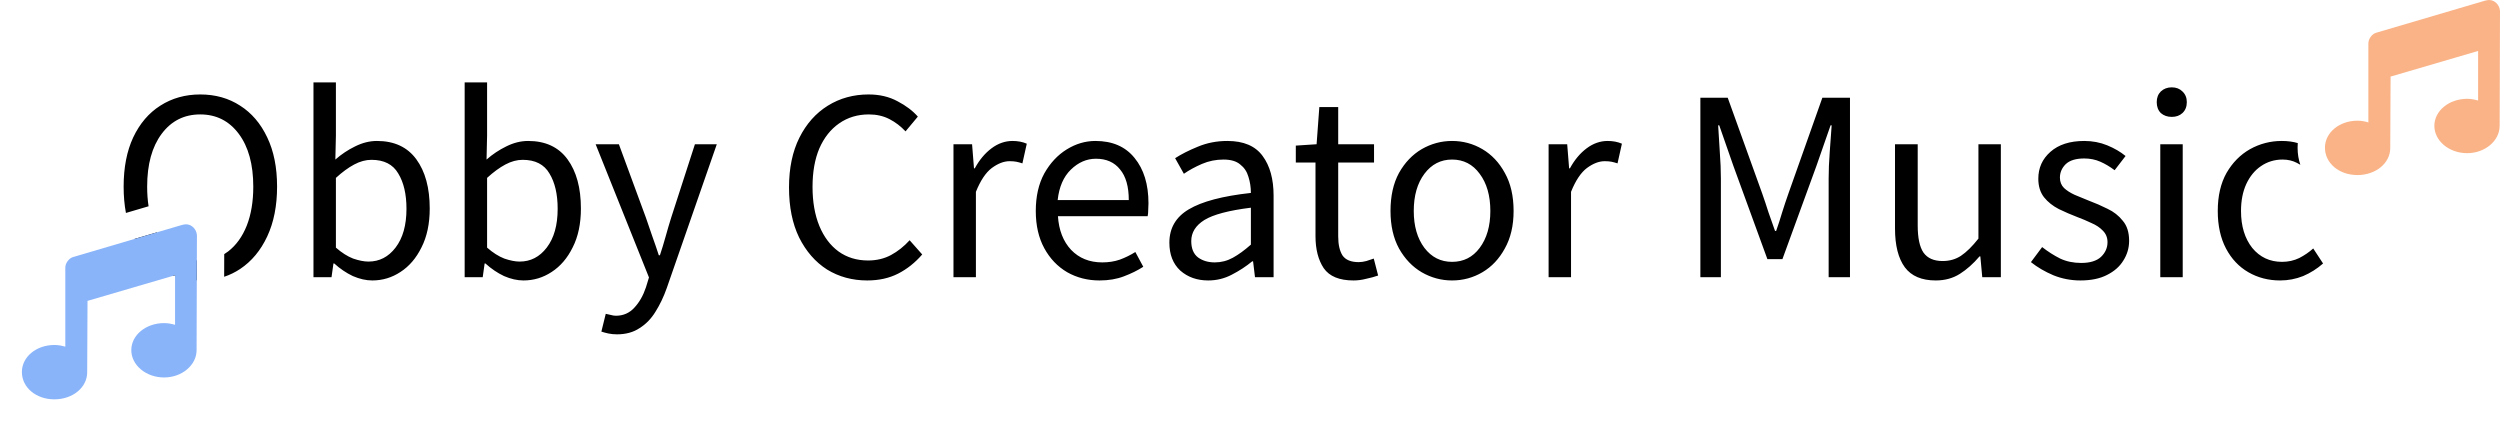
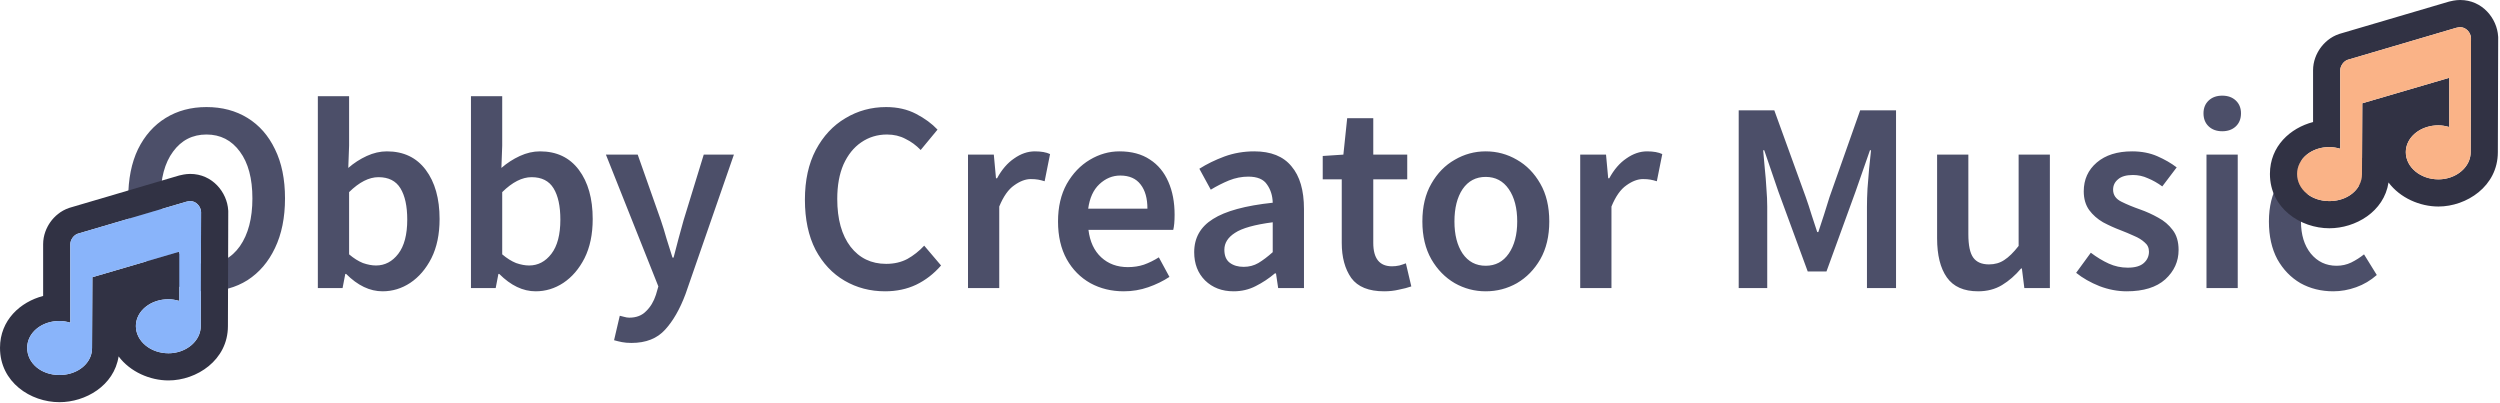
- <svg xmlns="http://www.w3.org/2000/svg" width="1371" height="235" viewBox="0 0 1371 235" fill="none">
-   <path fill-rule="evenodd" clip-rule="evenodd" d="M1251.32 77.3C1254.57 77.3 1257.5 77.69 1260.1 78.469C1260.04 79.296 1260 80.14 1260 81C1260 84.379 1260.53 87.506 1261.5 90.364C1260.87 89.983 1260.22 89.628 1259.57 89.3C1257.27 88.1 1254.67 87.5 1251.77 87.5C1247.37 87.5 1243.42 88.7 1239.92 91.1C1236.52 93.4 1233.82 96.7 1231.82 101C1229.92 105.2 1228.97 110.1 1228.97 115.7C1228.97 124 1231.02 130.75 1235.12 135.95C1239.32 141.05 1244.77 143.6 1251.47 143.6C1254.87 143.6 1258.02 142.9 1260.92 141.5C1263.82 140 1266.37 138.25 1268.57 136.25L1273.97 144.5C1270.67 147.4 1267.02 149.7 1263.02 151.4C1259.02 153 1254.82 153.8 1250.42 153.8C1244.02 153.8 1238.22 152.3 1233.02 149.3C1227.82 146.3 1223.72 141.95 1220.72 136.25C1217.72 130.55 1216.22 123.7 1216.22 115.7C1216.22 107.5 1217.82 100.55 1221.02 94.85C1224.32 89.15 1228.62 84.8 1233.92 81.8C1239.32 78.8 1245.12 77.3 1251.32 77.3ZM95.108 151.199C92.59 150.234 90.188 149.001 87.9 147.5C81.985 143.557 77.261 138.071 73.726 131.044L85.96 127.438C88.186 131.733 91.032 135.22 94.5 137.9C98.428 140.846 102.915 142.477 107.959 142.793L107.926 153.763C103.704 153.594 99.728 152.849 96 151.528V150.938L95.108 151.199ZM122.932 151.782C126.043 150.75 128.966 149.323 131.7 147.5C138 143.3 142.95 137.35 146.55 129.65C150.15 121.95 151.95 112.85 151.95 102.35C151.95 91.85 150.15 82.85 146.55 75.35C142.95 67.75 138 61.95 131.7 57.95C125.4 53.85 118.1 51.8 109.8 51.8C101.6 51.8 94.3 53.85 87.9 57.95C81.6 61.95 76.65 67.75 73.05 75.35C69.55 82.85 67.8 91.85 67.8 102.35C67.8 107.496 68.22 112.307 69.061 116.78L81.48 113.121C80.96 109.758 80.7 106.168 80.7 102.35C80.7 90.15 83.35 80.5 88.65 73.4C93.95 66.3 101 62.75 109.8 62.75C118.6 62.75 125.65 66.3 130.95 73.4C136.25 80.5 138.9 90.15 138.9 102.35C138.9 110.55 137.7 117.7 135.3 123.8C132.9 129.8 129.5 134.5 125.1 137.9C124.41 138.429 123.7 138.916 122.969 139.361L122.932 151.782ZM204.159 153.8C200.759 153.8 197.209 153 193.509 151.4C189.909 149.7 186.509 147.4 183.309 144.5H182.859L181.809 152H171.909V45.2H184.209V74.3L183.909 87.5C187.209 84.6 190.809 82.2 194.709 80.3C198.709 78.3 202.709 77.3 206.709 77.3C216.209 77.3 223.409 80.65 228.309 87.35C233.209 94.05 235.659 103.05 235.659 114.35C235.659 122.65 234.159 129.75 231.159 135.65C228.259 141.55 224.409 146.05 219.609 149.15C214.909 152.25 209.759 153.8 204.159 153.8ZM202.059 143.45C208.059 143.45 213.009 140.9 216.909 135.8C220.909 130.6 222.909 123.5 222.909 114.5C222.909 106.5 221.409 100.05 218.409 95.15C215.509 90.15 210.609 87.65 203.709 87.65C200.609 87.65 197.459 88.5 194.259 90.2C191.059 91.9 187.709 94.35 184.209 97.55V135.8C187.409 138.6 190.559 140.6 193.659 141.8C196.859 142.9 199.659 143.45 202.059 143.45ZM287.07 153.8C283.67 153.8 280.12 153 276.42 151.4C272.82 149.7 269.42 147.4 266.22 144.5H265.77L264.72 152H254.82V45.2H267.12V74.3L266.82 87.5C270.12 84.6 273.72 82.2 277.62 80.3C281.62 78.3 285.62 77.3 289.62 77.3C299.12 77.3 306.32 80.65 311.22 87.35C316.12 94.05 318.57 103.05 318.57 114.35C318.57 122.65 317.07 129.75 314.07 135.65C311.17 141.55 307.32 146.05 302.52 149.15C297.82 152.25 292.67 153.8 287.07 153.8ZM284.97 143.45C290.97 143.45 295.92 140.9 299.82 135.8C303.82 130.6 305.82 123.5 305.82 114.5C305.82 106.5 304.32 100.05 301.32 95.15C298.42 90.15 293.52 87.65 286.62 87.65C283.52 87.65 280.37 88.5 277.17 90.2C273.97 91.9 270.62 94.35 267.12 97.55V135.8C270.32 138.6 273.47 140.6 276.57 141.8C279.77 142.9 282.57 143.45 284.97 143.45ZM338.344 183.35C336.744 183.35 335.194 183.2 333.694 182.9C332.294 182.6 330.994 182.25 329.794 181.85L332.194 172.1C332.994 172.3 333.894 172.5 334.894 172.7C335.894 173 336.844 173.15 337.744 173.15C341.844 173.15 345.244 171.65 347.944 168.65C350.644 165.75 352.744 162.05 354.244 157.55L355.894 152.15L326.644 79.1H339.394L354.244 119.45C355.344 122.55 356.494 125.9 357.694 129.5C358.994 133.1 360.194 136.6 361.294 140H361.894C362.994 136.7 364.044 133.25 365.044 129.65C366.044 126.05 367.044 122.65 368.044 119.45L381.094 79.1H393.094L365.644 158C363.944 162.8 361.894 167.1 359.494 170.9C357.194 174.7 354.294 177.7 350.794 179.9C347.394 182.2 343.244 183.35 338.344 183.35ZM475.593 153.8C467.393 153.8 460.043 151.8 453.543 147.8C447.143 143.7 442.043 137.85 438.243 130.25C434.543 122.65 432.693 113.5 432.693 102.8C432.693 92.2 434.593 83.1 438.393 75.5C442.193 67.9 447.393 62.05 453.993 57.95C460.593 53.85 468.043 51.8 476.343 51.8C482.343 51.8 487.643 53.05 492.243 55.55C496.843 57.95 500.543 60.75 503.343 63.95L496.593 72.05C493.993 69.25 491.043 67 487.743 65.3C484.443 63.6 480.693 62.75 476.493 62.75C470.293 62.75 464.843 64.4 460.143 67.7C455.543 70.9 451.943 75.45 449.343 81.35C446.843 87.25 445.593 94.3 445.593 102.5C445.593 110.7 446.843 117.85 449.343 123.95C451.843 129.95 455.343 134.6 459.843 137.9C464.443 141.2 469.843 142.85 476.043 142.85C480.743 142.85 484.943 141.85 488.643 139.85C492.343 137.85 495.743 135.15 498.843 131.75L505.743 139.55C501.843 144.05 497.443 147.55 492.543 150.05C487.643 152.55 481.993 153.8 475.593 153.8ZM522.886 152V79.1H533.086L534.136 92.3H534.586C537.086 87.7 540.136 84.05 543.736 81.35C547.336 78.65 551.186 77.3 555.286 77.3C558.186 77.3 560.786 77.8 563.086 78.8L560.686 89.6C559.486 89.2 558.386 88.9 557.386 88.7C556.386 88.5 555.136 88.4 553.636 88.4C550.536 88.4 547.286 89.65 543.886 92.15C540.586 94.65 537.686 99 535.186 105.2V152H522.886ZM602.973 153.8C596.473 153.8 590.573 152.3 585.273 149.3C579.973 146.2 575.773 141.8 572.673 136.1C569.573 130.4 568.023 123.6 568.023 115.7C568.023 107.7 569.573 100.85 572.673 95.15C575.873 89.45 579.973 85.05 584.973 81.95C589.973 78.85 595.223 77.3 600.723 77.3C610.023 77.3 617.173 80.4 622.173 86.6C627.273 92.8 629.823 101.1 629.823 111.5C629.823 112.8 629.773 114.1 629.673 115.4C629.673 116.6 629.573 117.65 629.373 118.55H580.173C580.673 126.25 583.073 132.4 587.373 137C591.773 141.6 597.473 143.9 604.473 143.9C607.973 143.9 611.173 143.4 614.073 142.4C617.073 141.3 619.923 139.9 622.623 138.2L626.973 146.3C623.873 148.3 620.323 150.05 616.323 151.55C612.423 153.05 607.973 153.8 602.973 153.8ZM580.023 109.7H619.023C619.023 102.3 617.423 96.7 614.223 92.9C611.123 89 606.723 87.05 601.023 87.05C595.923 87.05 591.323 89.05 587.223 93.05C583.223 96.95 580.823 102.5 580.023 109.7ZM662.586 153.8C656.486 153.8 651.386 152 647.286 148.4C643.286 144.7 641.286 139.6 641.286 133.1C641.286 125.1 644.836 119 651.936 114.8C659.136 110.5 670.486 107.5 685.986 105.8C685.986 102.7 685.536 99.75 684.636 96.95C683.836 94.15 682.336 91.9 680.136 90.2C678.036 88.4 674.986 87.5 670.986 87.5C666.786 87.5 662.836 88.3 659.136 89.9C655.436 91.5 652.136 93.3 649.236 95.3L644.436 86.75C647.836 84.55 651.986 82.45 656.886 80.45C661.886 78.35 667.286 77.3 673.086 77.3C681.986 77.3 688.436 80.05 692.436 85.55C696.436 90.95 698.436 98.2 698.436 107.3V152H688.236L687.186 143.3H686.736C683.336 146.1 679.586 148.55 675.486 150.65C671.486 152.75 667.186 153.8 662.586 153.8ZM666.186 143.9C669.686 143.9 672.986 143.05 676.086 141.35C679.186 139.65 682.486 137.25 685.986 134.15V113.9C673.886 115.4 665.386 117.65 660.486 120.65C655.686 123.65 653.286 127.5 653.286 132.2C653.286 136.3 654.536 139.3 657.036 141.2C659.536 143 662.586 143.9 666.186 143.9ZM742.271 153.8C734.471 153.8 729.021 151.55 725.921 147.05C722.921 142.55 721.421 136.7 721.421 129.5V89.15H710.621V79.85L722.021 79.1L723.521 58.7H733.871V79.1H753.521V89.15H733.871V129.65C733.871 134.15 734.671 137.65 736.271 140.15C737.971 142.55 740.921 143.75 745.121 143.75C746.421 143.75 747.821 143.55 749.321 143.15L753.371 141.8L755.771 151.1C753.771 151.8 751.571 152.4 749.171 152.9C746.871 153.5 744.571 153.8 742.271 153.8ZM796.304 153.8C790.404 153.8 784.854 152.3 779.654 149.3C774.554 146.3 770.404 141.95 767.204 136.25C764.104 130.55 762.554 123.7 762.554 115.7C762.554 107.5 764.104 100.55 767.204 94.85C770.404 89.15 774.554 84.8 779.654 81.8C784.854 78.8 790.404 77.3 796.304 77.3C802.304 77.3 807.854 78.8 812.954 81.8C818.054 84.8 822.154 89.15 825.254 94.85C828.454 100.55 830.054 107.5 830.054 115.7C830.054 123.7 828.454 130.55 825.254 136.25C822.154 141.95 818.054 146.3 812.954 149.3C807.854 152.3 802.304 153.8 796.304 153.8ZM796.304 143.6C802.604 143.6 807.654 141.05 811.454 135.95C815.354 130.75 817.304 124 817.304 115.7C817.304 107.3 815.354 100.5 811.454 95.3C807.654 90.1 802.604 87.5 796.304 87.5C790.104 87.5 785.054 90.1 781.154 95.3C777.254 100.5 775.304 107.3 775.304 115.7C775.304 124 777.254 130.75 781.154 135.95C785.054 141.05 790.104 143.6 796.304 143.6ZM849.253 152V79.1H859.453L860.503 92.3H860.953C863.453 87.7 866.503 84.05 870.103 81.35C873.703 78.65 877.553 77.3 881.653 77.3C884.553 77.3 887.153 77.8 889.453 78.8L887.053 89.6C885.853 89.2 884.753 88.9 883.753 88.7C882.753 88.5 881.503 88.4 880.003 88.4C876.903 88.4 873.653 89.65 870.253 92.15C866.953 94.65 864.053 99 861.553 105.2V152H849.253ZM932.484 53.6H947.484L966.384 106.1C967.584 109.5 968.734 112.95 969.834 116.45L973.434 126.65H974.034C975.234 123.25 976.334 119.85 977.334 116.45C978.434 112.95 979.584 109.5 980.784 106.1L999.384 53.6H1014.53V152H1002.83V97.85C1002.83 93.45 1003.03 88.6 1003.43 83.3C1003.83 77.9 1004.18 73.05 1004.48 68.75H1003.88L996.084 91.1L977.484 142.1H969.234L950.634 91.1L942.834 68.75H942.234C942.534 73.05 942.834 77.9 943.134 83.3C943.534 88.6 943.734 93.45 943.734 97.85V152H932.484V53.6ZM1061.57 153.8C1053.87 153.8 1048.22 151.4 1044.62 146.6C1041.02 141.7 1039.22 134.6 1039.22 125.3V79.1H1051.67V123.65C1051.67 130.45 1052.72 135.4 1054.82 138.5C1057.02 141.6 1060.52 143.15 1065.32 143.15C1069.12 143.15 1072.47 142.2 1075.37 140.3C1078.37 138.3 1081.57 135.15 1084.97 130.85V79.1H1097.27V152H1087.07L1086.02 140.6H1085.57C1082.17 144.6 1078.57 147.8 1074.77 150.2C1070.97 152.6 1066.57 153.8 1061.57 153.8ZM1140.91 153.8C1135.71 153.8 1130.76 152.85 1126.06 150.95C1121.36 148.95 1117.26 146.55 1113.76 143.75L1119.91 135.5C1123.11 138 1126.41 140.1 1129.81 141.8C1133.21 143.4 1137.06 144.2 1141.36 144.2C1146.16 144.2 1149.76 143.1 1152.16 140.9C1154.56 138.6 1155.76 135.9 1155.76 132.8C1155.76 130.3 1154.91 128.2 1153.21 126.5C1151.61 124.8 1149.51 123.4 1146.91 122.3C1144.41 121.1 1141.81 120 1139.11 119C1135.71 117.7 1132.36 116.25 1129.06 114.65C1125.76 112.95 1123.06 110.8 1120.96 108.2C1118.86 105.5 1117.81 102.1 1117.81 98C1117.81 92.1 1120.01 87.2 1124.41 83.3C1128.91 79.3 1135.11 77.3 1143.01 77.3C1147.51 77.3 1151.71 78.1 1155.61 79.7C1159.51 81.3 1162.86 83.25 1165.66 85.55L1159.66 93.35C1157.16 91.45 1154.56 89.9 1151.86 88.7C1149.16 87.5 1146.21 86.9 1143.01 86.9C1138.41 86.9 1135.01 87.95 1132.81 90.05C1130.71 92.15 1129.66 94.6 1129.66 97.4C1129.66 99.7 1130.41 101.6 1131.91 103.1C1133.41 104.5 1135.36 105.75 1137.76 106.85C1140.16 107.85 1142.71 108.9 1145.41 110C1148.91 111.3 1152.36 112.8 1155.76 114.5C1159.16 116.1 1161.96 118.3 1164.16 121.1C1166.46 123.8 1167.61 127.45 1167.61 132.05C1167.61 135.95 1166.56 139.55 1164.46 142.85C1162.46 146.15 1159.46 148.8 1155.46 150.8C1151.56 152.8 1146.71 153.8 1140.91 153.8ZM1184.7 152V79.1H1197V152H1184.7ZM1191 64.1C1188.6 64.1 1186.6 63.4 1185 62C1183.5 60.5 1182.75 58.5 1182.75 56C1182.75 53.6 1183.5 51.65 1185 50.15C1186.6 48.65 1188.6 47.9 1191 47.9C1193.4 47.9 1195.35 48.65 1196.85 50.15C1198.45 51.65 1199.25 53.6 1199.25 56C1199.25 58.5 1198.45 60.5 1196.85 62C1195.35 63.4 1193.4 64.1 1191 64.1Z" fill="black" />
-   <path d="M1370.81 69C1370.81 77.25 1362.75 84 1353 84C1343.06 84 1335 77.25 1335 69C1335 60.75 1343.06 54.188 1353 54.188C1355.06 54.188 1356.94 54.562 1359 55.125V27.938L1311 42L1310.81 81.188C1310.81 89.438 1302.94 96 1292.81 96C1282.69 96 1275 89.438 1275 81C1275 72.75 1282.88 66.188 1292.81 66.188C1294.88 66.188 1296.94 66.562 1298.81 67.125V23.812C1298.81 21.375 1300.69 18.75 1302.94 18L1362.75 0.375C1363.5 0.188 1364.44 0 1365 0C1368.19 0 1370.81 2.812 1371 6L1370.81 69Z" fill="#FAB387" />
-   <path d="M107.812 192C107.812 200.25 99.75 207 90 207C80.062 207 72 200.25 72 192C72 183.75 80.062 177.188 90 177.188C92.062 177.188 93.938 177.562 96 178.125V150.938L48 165L47.812 204.188C47.812 212.438 39.938 219 29.812 219C19.688 219 12 212.438 12 204C12 195.75 19.875 189.188 29.812 189.188C31.875 189.188 33.938 189.562 35.812 190.125V146.812C35.812 144.375 37.688 141.75 39.938 141L99.75 123.375C100.5 123.188 101.438 123 102 123C105.188 123 107.812 125.812 108 129L107.812 192Z" fill="#89B4FA" />
+ <svg xmlns="http://www.w3.org/2000/svg" width="1380" height="222" viewBox="0 0 1380 222" fill="none">
+   <path d="M113.976 160.8C105.476 160.8 97.976 158.75 91.476 154.65C84.976 150.45 79.876 144.55 76.176 136.95C72.576 129.25 70.776 120.1 70.776 109.5C70.776 98.9 72.576 89.85 76.176 82.35C79.876 74.85 84.976 69.1 91.476 65.1C97.976 61.1 105.476 59.1 113.976 59.1C122.576 59.1 130.126 61.1 136.626 65.1C143.126 69.1 148.176 74.85 151.776 82.35C155.476 89.85 157.326 98.9 157.326 109.5C157.326 120.1 155.476 129.25 151.776 136.95C148.176 144.55 143.126 150.45 136.626 154.65C130.126 158.75 122.576 160.8 113.976 160.8ZM113.976 145.65C121.676 145.65 127.826 142.4 132.426 135.9C137.026 129.3 139.326 120.5 139.326 109.5C139.326 98.5 137.026 89.9 132.426 83.7C127.826 77.4 121.676 74.25 113.976 74.25C106.276 74.25 100.126 77.4 95.526 83.7C90.926 89.9 88.626 98.5 88.626 109.5C88.626 120.5 90.926 129.3 95.526 135.9C100.126 142.4 106.276 145.65 113.976 145.65ZM211.15 160.8C204.15 160.8 197.45 157.6 191.05 151.2H190.6L189.1 159H175.45V53.1H192.7V80.4L192.25 92.7C195.35 90 198.75 87.8 202.45 86.1C206.15 84.4 209.85 83.55 213.55 83.55C222.75 83.55 229.9 86.95 235 93.75C240.1 100.55 242.65 109.6 242.65 120.9C242.65 129.3 241.15 136.5 238.15 142.5C235.15 148.4 231.25 152.95 226.45 156.15C221.75 159.25 216.65 160.8 211.15 160.8ZM207.55 146.55C212.45 146.55 216.55 144.4 219.85 140.1C223.15 135.8 224.8 129.5 224.8 121.2C224.8 113.8 223.55 108.05 221.05 103.95C218.55 99.85 214.5 97.8 208.9 97.8C203.7 97.8 198.3 100.55 192.7 106.05V140.4C195.3 142.6 197.85 144.2 200.35 145.2C202.95 146.1 205.35 146.55 207.55 146.55ZM295.671 160.8C288.671 160.8 281.971 157.6 275.571 151.2H275.121L273.621 159H259.971V53.1H277.221V80.4L276.771 92.7C279.871 90 283.271 87.8 286.971 86.1C290.671 84.4 294.371 83.55 298.071 83.55C307.271 83.55 314.421 86.95 319.521 93.75C324.621 100.55 327.171 109.6 327.171 120.9C327.171 129.3 325.671 136.5 322.671 142.5C319.671 148.4 315.771 152.95 310.971 156.15C306.271 159.25 301.171 160.8 295.671 160.8ZM292.071 146.55C296.971 146.55 301.071 144.4 304.371 140.1C307.671 135.8 309.321 129.5 309.321 121.2C309.321 113.8 308.071 108.05 305.571 103.95C303.071 99.85 299.021 97.8 293.421 97.8C288.221 97.8 282.821 100.55 277.221 106.05V140.4C279.821 142.6 282.371 144.2 284.871 145.2C287.471 146.1 289.871 146.55 292.071 146.55ZM348.564 189.3C346.564 189.3 344.814 189.15 343.314 188.85C341.814 188.55 340.364 188.2 338.964 187.8L342.114 174.3C342.814 174.5 343.614 174.7 344.514 174.9C345.514 175.2 346.464 175.35 347.364 175.35C351.264 175.35 354.364 174.15 356.664 171.75C359.064 169.45 360.864 166.45 362.064 162.75L363.414 158.1L334.464 85.35H352.014L364.764 121.5C365.864 124.7 366.914 128.1 367.914 131.7C369.014 135.2 370.114 138.7 371.214 142.2H371.814C372.714 138.8 373.614 135.35 374.514 131.85C375.514 128.25 376.464 124.8 377.364 121.5L388.464 85.35H405.114L378.414 162.3C375.314 170.6 371.564 177.15 367.164 181.95C362.764 186.85 356.564 189.3 348.564 189.3ZM488.561 160.8C480.361 160.8 472.911 158.85 466.211 154.95C459.511 151.05 454.161 145.35 450.161 137.85C446.261 130.25 444.311 121.05 444.311 110.25C444.311 99.55 446.311 90.4 450.311 82.8C454.411 75.1 459.861 69.25 466.661 65.25C473.461 61.15 480.961 59.1 489.161 59.1C495.361 59.1 500.861 60.35 505.661 62.85C510.461 65.35 514.411 68.25 517.511 71.55L508.211 82.8C505.711 80.2 502.911 78.15 499.811 76.65C496.811 75.05 493.411 74.25 489.611 74.25C484.311 74.25 479.561 75.7 475.361 78.6C471.261 81.4 468.011 85.45 465.611 90.75C463.311 96.05 462.161 102.4 462.161 109.8C462.161 121 464.611 129.8 469.511 136.2C474.411 142.5 480.961 145.65 489.161 145.65C493.561 145.65 497.461 144.75 500.861 142.95C504.261 141.05 507.361 138.6 510.161 135.6L519.461 146.55C515.461 151.15 510.861 154.7 505.661 157.2C500.561 159.6 494.861 160.8 488.561 160.8ZM534.337 159V85.35H548.587L549.787 98.4H550.387C552.987 93.6 556.137 89.95 559.837 87.45C563.537 84.85 567.337 83.55 571.237 83.55C574.737 83.55 577.537 84.05 579.637 85.05L576.637 100.05C575.337 99.65 574.137 99.35 573.037 99.15C571.937 98.95 570.587 98.85 568.987 98.85C566.087 98.85 563.037 100 559.837 102.3C556.637 104.5 553.887 108.4 551.587 114V159H534.337ZM620.329 160.8C613.529 160.8 607.379 159.3 601.879 156.3C596.379 153.2 592.029 148.8 588.829 143.1C585.629 137.3 584.029 130.35 584.029 122.25C584.029 114.25 585.629 107.35 588.829 101.55C592.129 95.75 596.379 91.3 601.579 88.2C606.779 85.1 612.229 83.55 617.929 83.55C624.629 83.55 630.229 85.05 634.729 88.05C639.229 90.95 642.629 95.05 644.929 100.35C647.229 105.55 648.379 111.6 648.379 118.5C648.379 122.1 648.129 124.9 647.629 126.9H600.829C601.629 133.4 603.979 138.45 607.879 142.05C611.779 145.65 616.679 147.45 622.579 147.45C625.779 147.45 628.729 147 631.429 146.1C634.229 145.1 636.979 143.75 639.679 142.05L645.529 152.85C642.029 155.15 638.129 157.05 633.829 158.55C629.529 160.05 625.029 160.8 620.329 160.8ZM600.679 115.2H633.379C633.379 109.5 632.129 105.05 629.629 101.85C627.129 98.55 623.379 96.9 618.379 96.9C614.079 96.9 610.229 98.5 606.829 101.7C603.529 104.8 601.479 109.3 600.679 115.2ZM680.946 160.8C674.546 160.8 669.296 158.8 665.196 154.8C661.196 150.8 659.196 145.6 659.196 139.2C659.196 131.3 662.646 125.2 669.546 120.9C676.446 116.5 687.446 113.5 702.546 111.9C702.446 108 701.396 104.65 699.396 101.85C697.496 98.95 694.046 97.5 689.046 97.5C685.446 97.5 681.896 98.2 678.396 99.6C674.996 101 671.646 102.7 668.346 104.7L662.046 93.15C666.146 90.55 670.746 88.3 675.846 86.4C681.046 84.5 686.546 83.55 692.346 83.55C701.546 83.55 708.396 86.3 712.896 91.8C717.496 97.2 719.796 105.05 719.796 115.35V159H705.546L704.346 150.9H703.746C700.446 153.7 696.896 156.05 693.096 157.95C689.396 159.85 685.346 160.8 680.946 160.8ZM686.496 147.3C689.496 147.3 692.196 146.6 694.596 145.2C697.096 143.7 699.746 141.7 702.546 139.2V122.7C692.546 124 685.596 125.95 681.696 128.55C677.796 131.05 675.846 134.15 675.846 137.85C675.846 141.15 676.846 143.55 678.846 145.05C680.846 146.55 683.396 147.3 686.496 147.3ZM764.046 160.8C755.546 160.8 749.496 158.35 745.896 153.45C742.396 148.45 740.646 142 740.646 134.1V99H730.146V86.1L741.546 85.35L743.646 65.25H758.046V85.35H776.796V99H758.046V134.1C758.046 142.7 761.496 147 768.396 147C769.696 147 771.046 146.85 772.446 146.55C773.846 146.15 775.046 145.75 776.046 145.35L779.046 158.1C777.046 158.8 774.746 159.4 772.146 159.9C769.646 160.5 766.946 160.8 764.046 160.8ZM820.102 160.8C814.002 160.8 808.302 159.3 803.002 156.3C797.702 153.2 793.402 148.8 790.102 143.1C786.802 137.3 785.152 130.35 785.152 122.25C785.152 114.05 786.802 107.1 790.102 101.4C793.402 95.6 797.702 91.2 803.002 88.2C808.302 85.1 814.002 83.55 820.102 83.55C826.302 83.55 832.052 85.1 837.352 88.2C842.652 91.2 846.952 95.6 850.252 101.4C853.552 107.1 855.202 114.05 855.202 122.25C855.202 130.35 853.552 137.3 850.252 143.1C846.952 148.8 842.652 153.2 837.352 156.3C832.052 159.3 826.302 160.8 820.102 160.8ZM820.102 146.7C825.502 146.7 829.752 144.45 832.852 139.95C835.952 135.45 837.502 129.55 837.502 122.25C837.502 114.85 835.952 108.9 832.852 104.4C829.752 99.9 825.502 97.65 820.102 97.65C814.702 97.65 810.452 99.9 807.352 104.4C804.352 108.9 802.852 114.85 802.852 122.25C802.852 129.55 804.352 135.45 807.352 139.95C810.452 144.45 814.702 146.7 820.102 146.7ZM872.276 159V85.35H886.526L887.726 98.4H888.326C890.926 93.6 894.076 89.95 897.776 87.45C901.476 84.85 905.276 83.55 909.176 83.55C912.676 83.55 915.476 84.05 917.576 85.05L914.576 100.05C913.276 99.65 912.076 99.35 910.976 99.15C909.876 98.95 908.526 98.85 906.926 98.85C904.026 98.85 900.976 100 897.776 102.3C894.576 104.5 891.826 108.4 889.526 114V159H872.276ZM959.763 159V60.9H979.413L996.813 108.9C997.913 112 998.963 115.2 999.963 118.5C1001.06 121.7 1002.11 124.9 1003.11 128.1H1003.71C1004.81 124.9 1005.86 121.7 1006.86 118.5C1007.86 115.2 1008.86 112 1009.86 108.9L1026.81 60.9H1046.61V159H1030.56V114.15C1030.56 111.05 1030.66 107.7 1030.86 104.1C1031.16 100.4 1031.46 96.7 1031.76 93C1032.16 89.3 1032.51 85.95 1032.81 82.95H1032.21L1024.26 105.75L1008.21 149.85H997.863L981.663 105.75L973.863 82.95H973.263C973.563 85.95 973.863 89.3 974.163 93C974.563 96.7 974.863 100.4 975.063 104.1C975.363 107.7 975.513 111.05 975.513 114.15V159H959.763ZM1091.93 160.8C1084.03 160.8 1078.28 158.25 1074.68 153.15C1071.08 148.05 1069.28 140.85 1069.28 131.55V85.35H1086.53V129.3C1086.53 135.4 1087.43 139.7 1089.23 142.2C1091.03 144.7 1093.93 145.95 1097.93 145.95C1101.13 145.95 1103.93 145.15 1106.33 143.55C1108.83 141.95 1111.48 139.35 1114.28 135.75V85.35H1131.53V159H1117.43L1116.08 148.2H1115.63C1112.43 152 1108.93 155.05 1105.13 157.35C1101.33 159.65 1096.93 160.8 1091.93 160.8ZM1173.93 160.8C1168.93 160.8 1163.93 159.85 1158.93 157.95C1153.93 155.95 1149.63 153.5 1146.03 150.6L1154.13 139.5C1157.43 142 1160.73 144 1164.03 145.5C1167.33 147 1170.83 147.75 1174.53 147.75C1178.53 147.75 1181.48 146.9 1183.38 145.2C1185.28 143.5 1186.23 141.4 1186.23 138.9C1186.23 136.8 1185.43 135.1 1183.83 133.8C1182.33 132.4 1180.38 131.2 1177.98 130.2C1175.58 129.1 1173.08 128.05 1170.48 127.05C1167.28 125.85 1164.08 124.4 1160.88 122.7C1157.78 120.9 1155.23 118.65 1153.23 115.95C1151.23 113.15 1150.23 109.7 1150.23 105.6C1150.23 99.1 1152.63 93.8 1157.43 89.7C1162.23 85.6 1168.73 83.55 1176.93 83.55C1182.13 83.55 1186.78 84.45 1190.88 86.25C1194.98 88.05 1198.53 90.1 1201.53 92.4L1193.58 102.9C1190.98 101 1188.33 99.5 1185.63 98.4C1183.03 97.2 1180.28 96.6 1177.38 96.6C1173.68 96.6 1170.93 97.4 1169.13 99C1167.33 100.5 1166.43 102.4 1166.43 104.7C1166.43 107.6 1167.93 109.8 1170.93 111.3C1173.93 112.8 1177.43 114.25 1181.43 115.65C1184.83 116.85 1188.13 118.35 1191.33 120.15C1194.53 121.85 1197.18 124.1 1199.28 126.9C1201.48 129.7 1202.58 133.4 1202.58 138C1202.58 144.3 1200.13 149.7 1195.23 154.2C1190.33 158.6 1183.23 160.8 1173.93 160.8ZM1217.98 159V85.35H1235.23V159H1217.98ZM1226.68 72.45C1223.58 72.45 1221.08 71.55 1219.18 69.75C1217.28 67.95 1216.33 65.55 1216.33 62.55C1216.33 59.65 1217.28 57.3 1219.18 55.5C1221.08 53.7 1223.58 52.8 1226.68 52.8C1229.78 52.8 1232.28 53.7 1234.18 55.5C1236.08 57.3 1237.03 59.65 1237.03 62.55C1237.03 65.55 1236.08 67.95 1234.18 69.75C1232.28 71.55 1229.78 72.45 1226.68 72.45ZM1287.99 160.8C1281.29 160.8 1275.24 159.3 1269.84 156.3C1264.54 153.2 1260.29 148.8 1257.09 143.1C1253.99 137.3 1252.44 130.35 1252.44 122.25C1252.44 114.05 1254.14 107.1 1257.54 101.4C1260.94 95.6 1265.44 91.2 1271.04 88.2C1276.74 85.1 1282.84 83.55 1289.34 83.55C1294.04 83.55 1298.14 84.35 1301.64 85.95C1305.14 87.55 1308.24 89.5 1310.94 91.8L1302.54 103.05C1300.64 101.35 1298.69 100.05 1296.69 99.15C1294.69 98.15 1292.54 97.65 1290.24 97.65C1284.34 97.65 1279.49 99.9 1275.69 104.4C1271.99 108.9 1270.14 114.85 1270.14 122.25C1270.14 129.55 1271.94 135.45 1275.54 139.95C1279.24 144.45 1283.99 146.7 1289.79 146.7C1292.69 146.7 1295.39 146.1 1297.89 144.9C1300.49 143.6 1302.84 142.1 1304.94 140.4L1311.99 151.8C1308.59 154.8 1304.79 157.05 1300.59 158.55C1296.39 160.05 1292.19 160.8 1287.99 160.8Z" fill="#4C4F69" />
+   <path fill-rule="evenodd" clip-rule="evenodd" d="M1362.93 88.653C1360.58 94.644 1353.83 99 1346 99C1336.06 99 1328 92.25 1328 84C1328 77.603 1332.85 72.22 1339.66 70.125C1341.63 69.518 1343.77 69.188 1346 69.188C1346.98 69.188 1347.92 69.272 1348.86 69.422C1349.89 69.587 1350.92 69.83 1352 70.125V42.938L1304 57L1303.81 96.188C1303.81 97.911 1303.47 99.56 1302.83 101.092C1300.42 106.893 1293.82 111 1285.81 111C1275.69 111 1268 104.438 1268 96C1268 89.603 1272.74 84.22 1279.5 82.125C1281.45 81.518 1283.58 81.188 1285.81 81.188C1286.84 81.188 1287.88 81.281 1288.88 81.445C1289.89 81.609 1290.88 81.844 1291.81 82.125V38.812C1291.81 36.375 1293.69 33.75 1295.94 33L1355.75 15.375C1356.5 15.188 1357.44 15 1358 15C1361.19 15 1363.81 17.812 1364 21L1363.81 84C1363.81 85.622 1363.5 87.186 1362.93 88.653ZM1378.81 84.025C1378.8 102.879 1361.48 114 1346 114C1335.82 114 1324.85 109.283 1318.47 100.72C1315.97 116.965 1300.13 126 1285.81 126C1269.86 126 1253 114.981 1253 96C1253 80.65 1264.29 70.641 1276.81 67.365V38.812C1276.81 33.903 1278.62 29.662 1280.81 26.581C1282.99 23.517 1286.44 20.356 1291.19 18.77L1291.44 18.686L1351.81 0.899L1352.13 0.819C1352.85 0.637 1355.4 0 1358 0C1370.21 0 1378.39 10.128 1378.97 20.119L1379 20.581L1378.81 84C1378.81 84.008 1378.81 84.017 1378.81 84.025Z" fill="#313244" />
+   <path d="M1363.81 84C1363.81 92.25 1355.75 99 1346 99C1336.06 99 1328 92.25 1328 84C1328 75.75 1336.06 69.188 1346 69.188C1348.06 69.188 1349.94 69.562 1352 70.125V42.938L1304 57L1303.81 96.188C1303.81 104.438 1295.94 111 1285.81 111C1275.69 111 1268 104.438 1268 96C1268 87.75 1275.88 81.188 1285.81 81.188C1287.88 81.188 1289.94 81.562 1291.81 82.125V38.812C1291.81 36.375 1293.69 33.75 1295.94 33L1355.75 15.375C1356.5 15.188 1357.44 15 1358 15C1361.19 15 1363.81 17.812 1364 21L1363.81 84Z" fill="#FAB387" />
+   <path fill-rule="evenodd" clip-rule="evenodd" d="M109.926 184.653C107.577 190.643 100.833 195 93 195C83.062 195 75 188.25 75 180C75 173.603 79.848 168.22 86.659 166.125C88.632 165.518 90.769 165.188 93 165.188C93.981 165.188 94.919 165.272 95.856 165.422C96.888 165.587 97.918 165.83 99 166.125V138.938L51 153L50.812 192.188C50.812 193.911 50.469 195.56 49.833 197.092C47.425 202.893 40.823 207 32.812 207C22.688 207 15 200.438 15 192C15 185.603 19.735 180.22 26.496 178.125C28.454 177.518 30.581 177.188 32.812 177.188C33.844 177.188 34.875 177.281 35.883 177.445C36.891 177.609 37.875 177.844 38.812 178.125V134.812C38.812 132.375 40.688 129.75 42.938 129L102.75 111.375C103.5 111.188 104.438 111 105 111C108.188 111 110.812 113.812 111 117L110.812 180C110.812 181.622 110.501 183.186 109.926 184.653ZM125.812 180.025C125.797 198.879 108.481 210 93 210C82.824 210 71.851 205.283 65.471 196.72C62.967 212.965 47.132 222 32.812 222C16.86 222 0 210.981 0 192C0 176.65 11.289 166.641 23.812 163.365V134.812C23.812 129.903 25.616 125.661 27.807 122.581C29.985 119.517 33.436 116.356 38.194 114.77L38.444 114.686L98.809 96.898L99.128 96.819C99.855 96.637 102.403 96 105 96C117.209 96 125.386 106.128 125.974 116.119L126.001 116.582L125.812 180C125.812 180.008 125.812 180.017 125.812 180.025Z" fill="#313244" />
+   <path d="M110.812 180C110.812 188.25 102.75 195 93 195C83.062 195 75 188.25 75 180C75 171.75 83.062 165.188 93 165.188C95.062 165.188 96.938 165.562 99 166.125V138.938L51 153L50.812 192.188C50.812 200.438 42.938 207 32.812 207C22.688 207 15 200.438 15 192C15 183.75 22.875 177.188 32.812 177.188C34.875 177.188 36.938 177.562 38.812 178.125V134.812C38.812 132.375 40.688 129.75 42.938 129L102.75 111.375C103.5 111.188 104.438 111 105 111C108.188 111 110.812 113.812 111 117L110.812 180Z" fill="#89B4FA" />
</svg>
